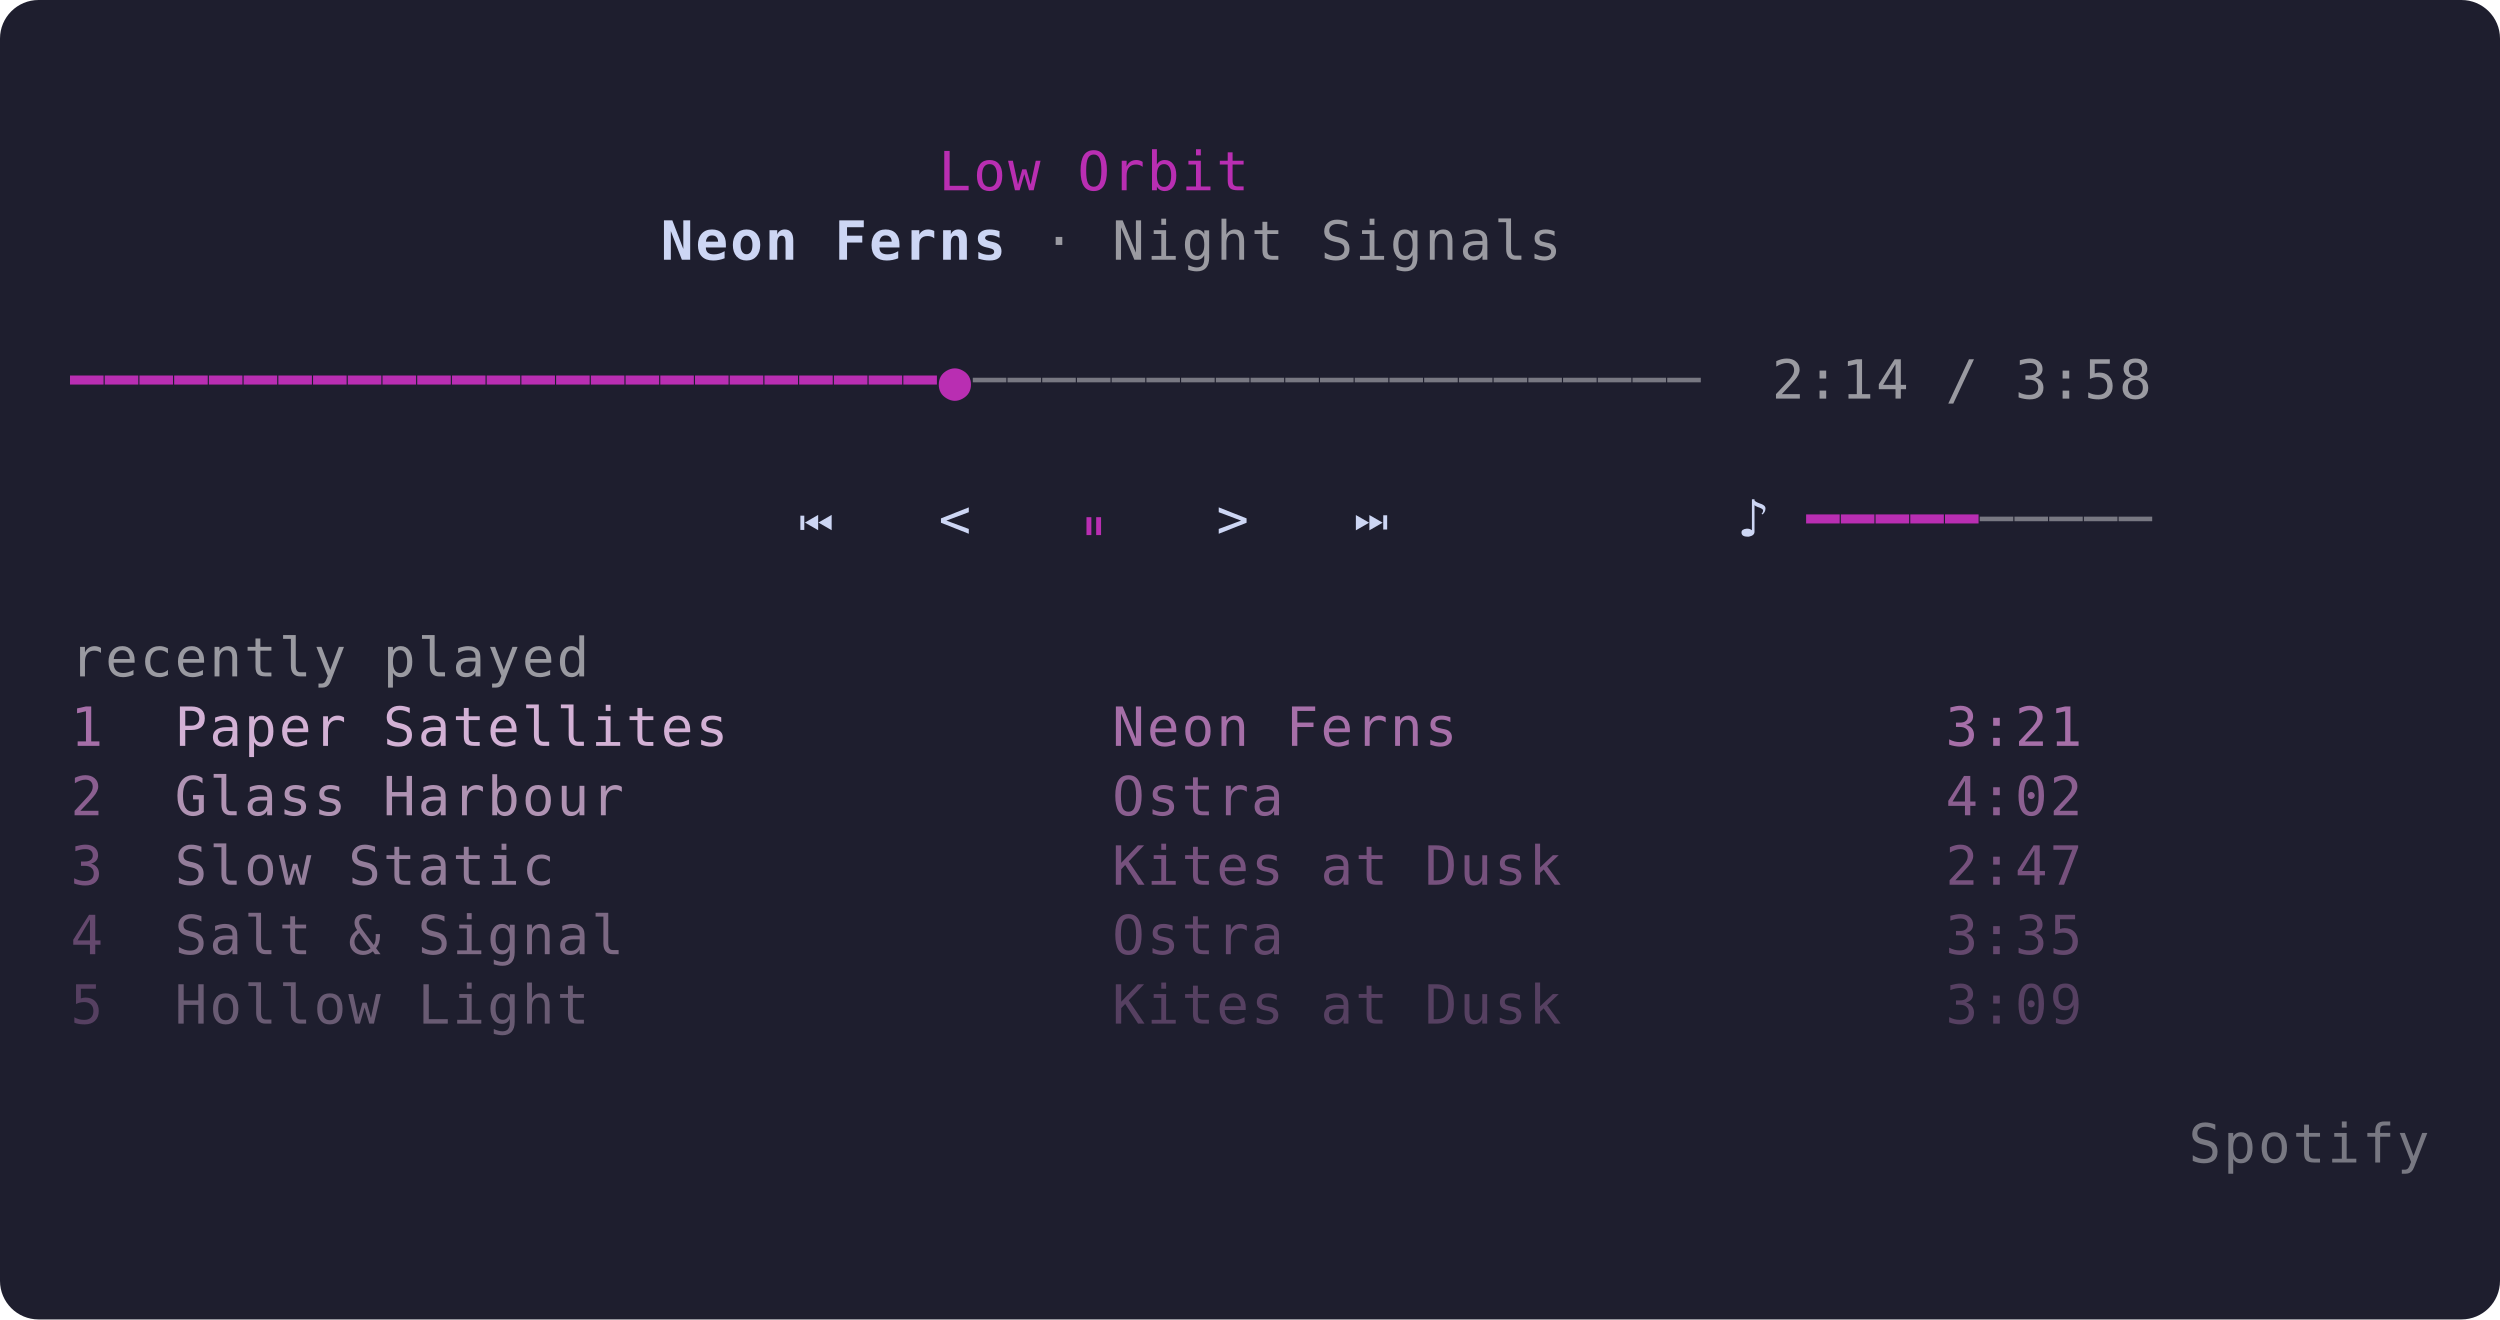
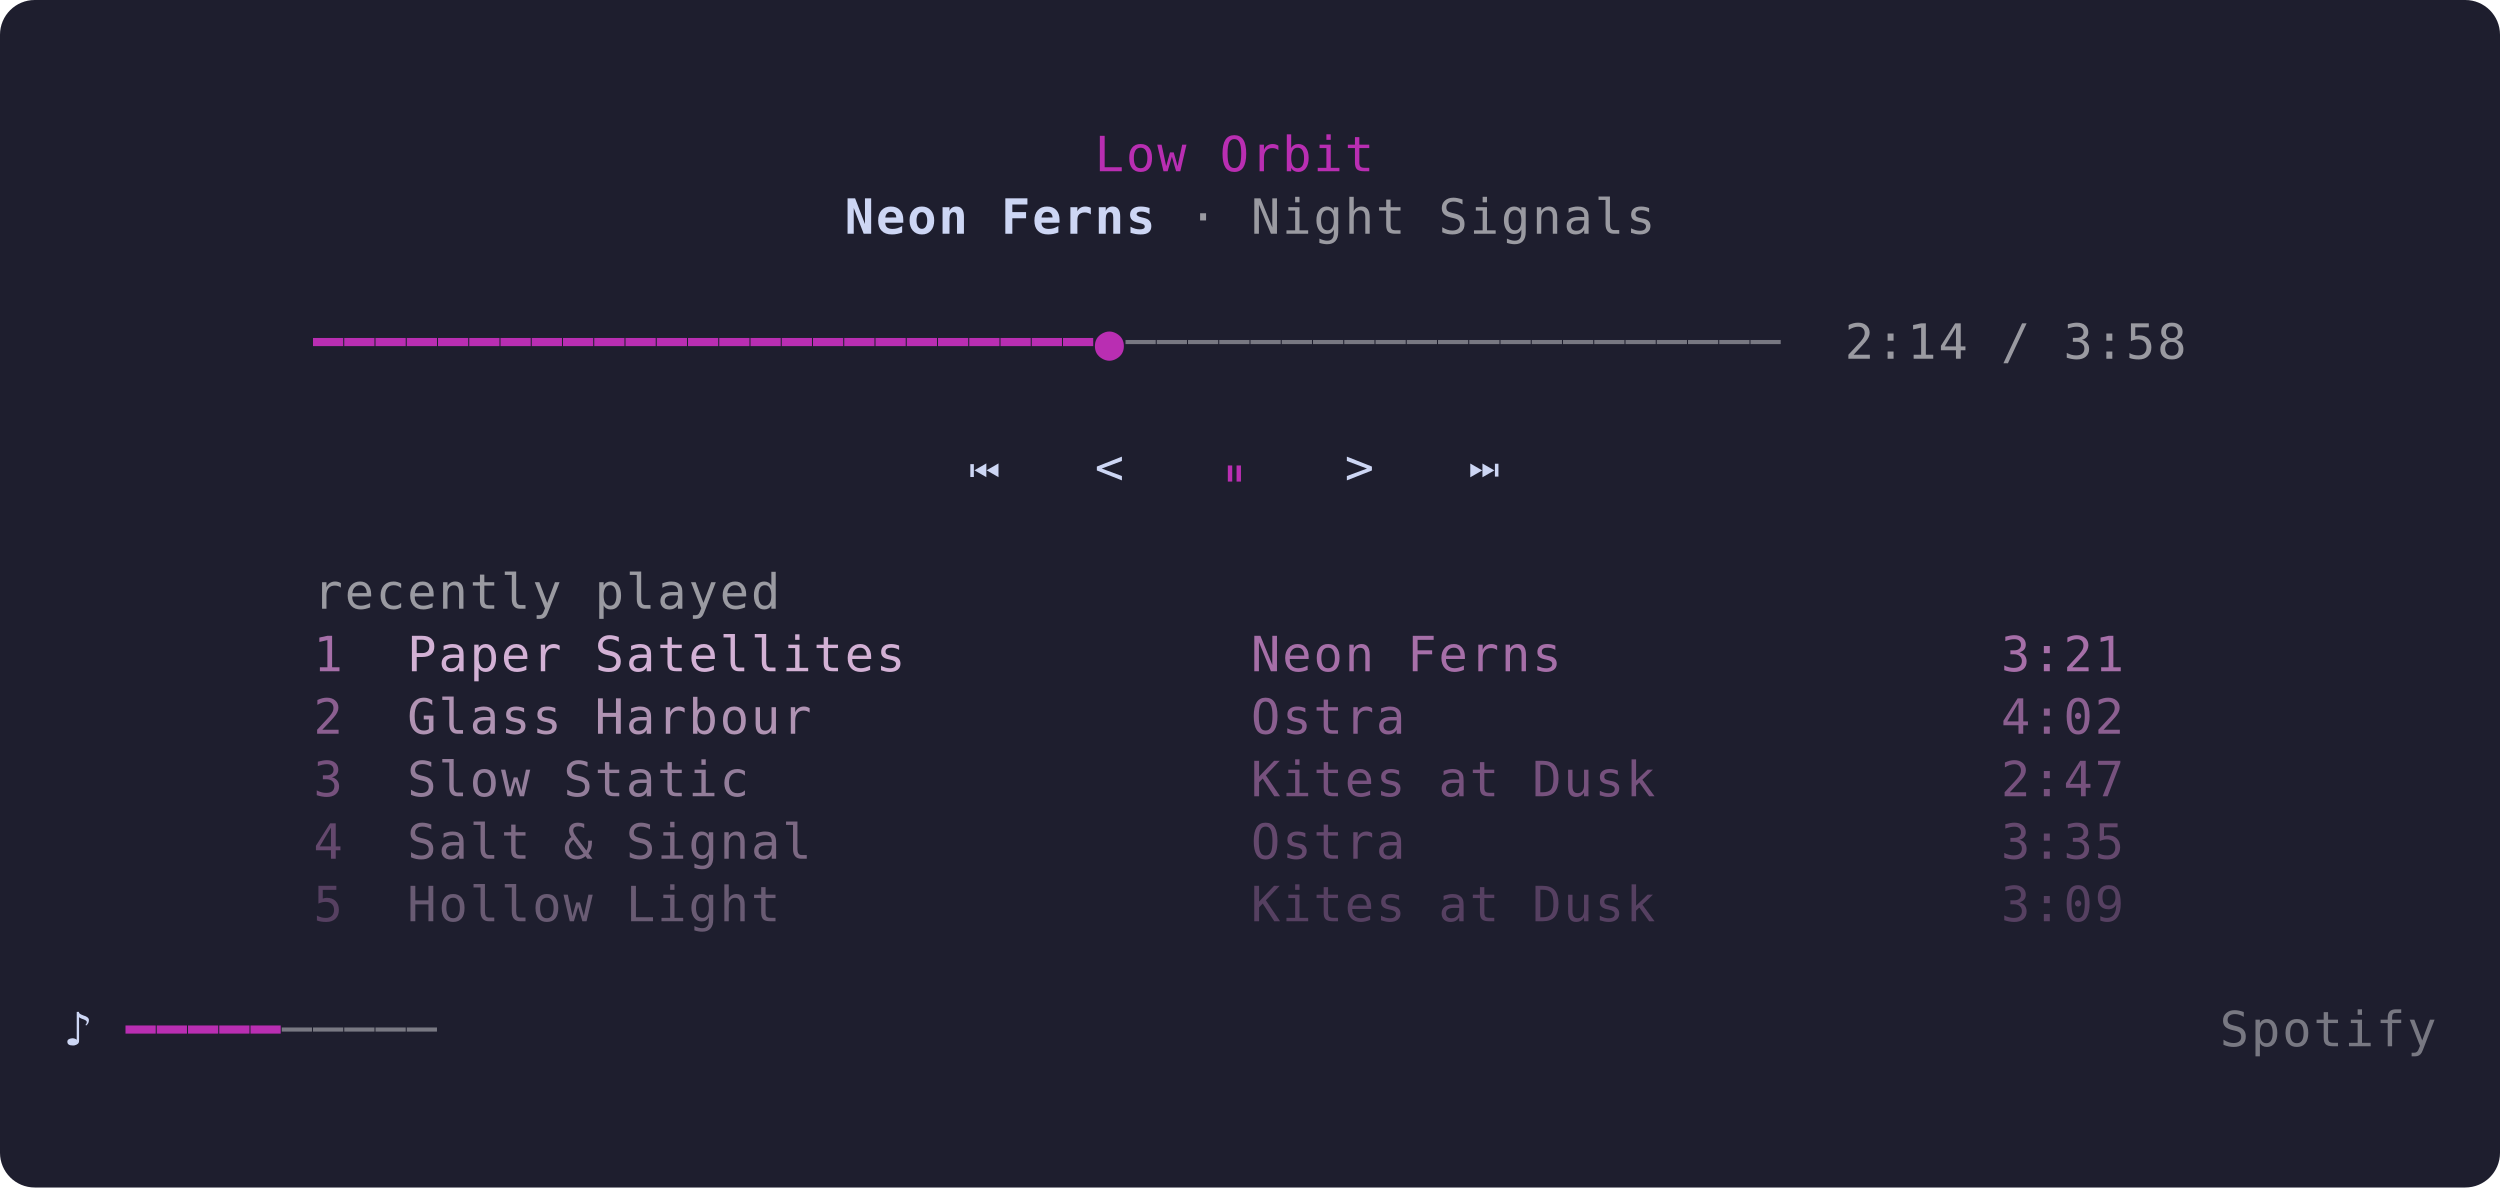
- <svg xmlns="http://www.w3.org/2000/svg" width="648" height="342" viewBox="0 0 648 342" role="img">
+ <svg xmlns="http://www.w3.org/2000/svg" width="720" height="342" viewBox="0 0 720 342" role="img">
  <rect width="100%" height="100%" rx="10" fill="#1e1e2e" />
  <g font-family="SF Mono, Menlo, Consolas, DejaVu Sans Mono, monospace" font-size="14">
-     <text x="247.5" y="49.32" text-anchor="middle" fill="#b92eb2">L</text>
-     <text x="256.5" y="49.32" text-anchor="middle" fill="#b92eb2">o</text>
-     <text x="265.5" y="49.32" text-anchor="middle" fill="#b92eb2">w</text>
-     <text x="283.5" y="49.32" text-anchor="middle" fill="#b92eb2">O</text>
-     <text x="292.5" y="49.32" text-anchor="middle" fill="#b92eb2">r</text>
-     <text x="301.5" y="49.32" text-anchor="middle" fill="#b92eb2">b</text>
-     <text x="310.5" y="49.32" text-anchor="middle" fill="#b92eb2">i</text>
-     <text x="319.5" y="49.32" text-anchor="middle" fill="#b92eb2">t</text>
-     <text x="175.5" y="67.32" text-anchor="middle" fill="#cdd6f4" font-weight="bold">N</text>
-     <text x="184.5" y="67.32" text-anchor="middle" fill="#cdd6f4" font-weight="bold">e</text>
-     <text x="193.5" y="67.32" text-anchor="middle" fill="#cdd6f4" font-weight="bold">o</text>
-     <text x="202.5" y="67.32" text-anchor="middle" fill="#cdd6f4" font-weight="bold">n</text>
-     <text x="220.5" y="67.32" text-anchor="middle" fill="#cdd6f4" font-weight="bold">F</text>
-     <text x="229.5" y="67.32" text-anchor="middle" fill="#cdd6f4" font-weight="bold">e</text>
-     <text x="238.5" y="67.32" text-anchor="middle" fill="#cdd6f4" font-weight="bold">r</text>
-     <text x="247.5" y="67.32" text-anchor="middle" fill="#cdd6f4" font-weight="bold">n</text>
-     <text x="256.5" y="67.32" text-anchor="middle" fill="#cdd6f4" font-weight="bold">s</text>
-     <text x="274.5" y="67.32" text-anchor="middle" fill="#9a9aa1">·</text>
-     <text x="292.5" y="67.32" text-anchor="middle" fill="#9a9aa1">N</text>
-     <text x="301.5" y="67.32" text-anchor="middle" fill="#9a9aa1">i</text>
-     <text x="310.5" y="67.32" text-anchor="middle" fill="#9a9aa1">g</text>
-     <text x="319.5" y="67.32" text-anchor="middle" fill="#9a9aa1">h</text>
-     <text x="328.5" y="67.32" text-anchor="middle" fill="#9a9aa1">t</text>
-     <text x="346.5" y="67.32" text-anchor="middle" fill="#9a9aa1">S</text>
-     <text x="355.5" y="67.32" text-anchor="middle" fill="#9a9aa1">i</text>
-     <text x="364.5" y="67.32" text-anchor="middle" fill="#9a9aa1">g</text>
-     <text x="373.5" y="67.32" text-anchor="middle" fill="#9a9aa1">n</text>
-     <text x="382.5" y="67.32" text-anchor="middle" fill="#9a9aa1">a</text>
-     <text x="391.5" y="67.32" text-anchor="middle" fill="#9a9aa1">l</text>
-     <text x="400.5" y="67.32" text-anchor="middle" fill="#9a9aa1">s</text>
-     <text x="22.5" y="103.32" text-anchor="middle" fill="#b92eb2">━</text>
-     <text x="31.5" y="103.32" text-anchor="middle" fill="#b92eb2">━</text>
-     <text x="40.5" y="103.32" text-anchor="middle" fill="#b92eb2">━</text>
-     <text x="49.5" y="103.32" text-anchor="middle" fill="#b92eb2">━</text>
-     <text x="58.5" y="103.32" text-anchor="middle" fill="#b92eb2">━</text>
-     <text x="67.5" y="103.32" text-anchor="middle" fill="#b92eb2">━</text>
-     <text x="76.5" y="103.32" text-anchor="middle" fill="#b92eb2">━</text>
-     <text x="85.5" y="103.32" text-anchor="middle" fill="#b92eb2">━</text>
+     <text x="319.5" y="49.32" text-anchor="middle" fill="#b92eb2">L</text>
+     <text x="328.5" y="49.32" text-anchor="middle" fill="#b92eb2">o</text>
+     <text x="337.5" y="49.32" text-anchor="middle" fill="#b92eb2">w</text>
+     <text x="355.5" y="49.32" text-anchor="middle" fill="#b92eb2">O</text>
+     <text x="364.5" y="49.32" text-anchor="middle" fill="#b92eb2">r</text>
+     <text x="373.5" y="49.32" text-anchor="middle" fill="#b92eb2">b</text>
+     <text x="382.5" y="49.32" text-anchor="middle" fill="#b92eb2">i</text>
+     <text x="391.5" y="49.32" text-anchor="middle" fill="#b92eb2">t</text>
+     <text x="247.5" y="67.32" text-anchor="middle" fill="#cdd6f4" font-weight="bold">N</text>
+     <text x="256.5" y="67.32" text-anchor="middle" fill="#cdd6f4" font-weight="bold">e</text>
+     <text x="265.5" y="67.32" text-anchor="middle" fill="#cdd6f4" font-weight="bold">o</text>
+     <text x="274.5" y="67.32" text-anchor="middle" fill="#cdd6f4" font-weight="bold">n</text>
+     <text x="292.5" y="67.32" text-anchor="middle" fill="#cdd6f4" font-weight="bold">F</text>
+     <text x="301.5" y="67.32" text-anchor="middle" fill="#cdd6f4" font-weight="bold">e</text>
+     <text x="310.5" y="67.32" text-anchor="middle" fill="#cdd6f4" font-weight="bold">r</text>
+     <text x="319.5" y="67.32" text-anchor="middle" fill="#cdd6f4" font-weight="bold">n</text>
+     <text x="328.5" y="67.32" text-anchor="middle" fill="#cdd6f4" font-weight="bold">s</text>
+     <text x="346.5" y="67.32" text-anchor="middle" fill="#9a9aa1">·</text>
+     <text x="364.5" y="67.32" text-anchor="middle" fill="#9a9aa1">N</text>
+     <text x="373.5" y="67.32" text-anchor="middle" fill="#9a9aa1">i</text>
+     <text x="382.5" y="67.32" text-anchor="middle" fill="#9a9aa1">g</text>
+     <text x="391.5" y="67.32" text-anchor="middle" fill="#9a9aa1">h</text>
+     <text x="400.5" y="67.32" text-anchor="middle" fill="#9a9aa1">t</text>
+     <text x="418.5" y="67.32" text-anchor="middle" fill="#9a9aa1">S</text>
+     <text x="427.5" y="67.32" text-anchor="middle" fill="#9a9aa1">i</text>
+     <text x="436.5" y="67.32" text-anchor="middle" fill="#9a9aa1">g</text>
+     <text x="445.5" y="67.32" text-anchor="middle" fill="#9a9aa1">n</text>
+     <text x="454.5" y="67.32" text-anchor="middle" fill="#9a9aa1">a</text>
+     <text x="463.5" y="67.32" text-anchor="middle" fill="#9a9aa1">l</text>
+     <text x="472.5" y="67.32" text-anchor="middle" fill="#9a9aa1">s</text>
    <text x="94.5" y="103.32" text-anchor="middle" fill="#b92eb2">━</text>
    <text x="103.5" y="103.32" text-anchor="middle" fill="#b92eb2">━</text>
    <text x="112.5" y="103.32" text-anchor="middle" fill="#b92eb2">━</text>
    <text x="121.5" y="103.32" text-anchor="middle" fill="#b92eb2">━</text>
    <text x="130.5" y="103.32" text-anchor="middle" fill="#b92eb2">━</text>
    <text x="139.5" y="103.32" text-anchor="middle" fill="#b92eb2">━</text>
    <text x="148.5" y="103.32" text-anchor="middle" fill="#b92eb2">━</text>
    <text x="157.5" y="103.32" text-anchor="middle" fill="#b92eb2">━</text>
    <text x="166.5" y="103.32" text-anchor="middle" fill="#b92eb2">━</text>
    <text x="175.5" y="103.32" text-anchor="middle" fill="#b92eb2">━</text>
    <text x="184.5" y="103.32" text-anchor="middle" fill="#b92eb2">━</text>
    <text x="193.5" y="103.32" text-anchor="middle" fill="#b92eb2">━</text>
    <text x="202.5" y="103.32" text-anchor="middle" fill="#b92eb2">━</text>
    <text x="211.5" y="103.32" text-anchor="middle" fill="#b92eb2">━</text>
    <text x="220.5" y="103.32" text-anchor="middle" fill="#b92eb2">━</text>
    <text x="229.5" y="103.32" text-anchor="middle" fill="#b92eb2">━</text>
    <text x="238.5" y="103.32" text-anchor="middle" fill="#b92eb2">━</text>
-     <text x="247.5" y="103.32" text-anchor="middle" fill="#b92eb2">●</text>
-     <text x="256.5" y="103.32" text-anchor="middle" fill="#787882">─</text>
-     <text x="265.5" y="103.32" text-anchor="middle" fill="#787882">─</text>
-     <text x="274.5" y="103.32" text-anchor="middle" fill="#787882">─</text>
-     <text x="283.5" y="103.32" text-anchor="middle" fill="#787882">─</text>
-     <text x="292.5" y="103.32" text-anchor="middle" fill="#787882">─</text>
-     <text x="301.5" y="103.32" text-anchor="middle" fill="#787882">─</text>
-     <text x="310.5" y="103.32" text-anchor="middle" fill="#787882">─</text>
-     <text x="319.5" y="103.32" text-anchor="middle" fill="#787882">─</text>
+     <text x="247.5" y="103.32" text-anchor="middle" fill="#b92eb2">━</text>
+     <text x="256.5" y="103.32" text-anchor="middle" fill="#b92eb2">━</text>
+     <text x="265.5" y="103.32" text-anchor="middle" fill="#b92eb2">━</text>
+     <text x="274.5" y="103.32" text-anchor="middle" fill="#b92eb2">━</text>
+     <text x="283.5" y="103.32" text-anchor="middle" fill="#b92eb2">━</text>
+     <text x="292.5" y="103.32" text-anchor="middle" fill="#b92eb2">━</text>
+     <text x="301.5" y="103.32" text-anchor="middle" fill="#b92eb2">━</text>
+     <text x="310.5" y="103.32" text-anchor="middle" fill="#b92eb2">━</text>
+     <text x="319.5" y="103.32" text-anchor="middle" fill="#b92eb2">●</text>
    <text x="328.5" y="103.32" text-anchor="middle" fill="#787882">─</text>
    <text x="337.5" y="103.32" text-anchor="middle" fill="#787882">─</text>
    <text x="346.5" y="103.32" text-anchor="middle" fill="#787882">─</text>
    <text x="355.5" y="103.32" text-anchor="middle" fill="#787882">─</text>
    <text x="364.5" y="103.32" text-anchor="middle" fill="#787882">─</text>
    <text x="373.5" y="103.32" text-anchor="middle" fill="#787882">─</text>
    <text x="382.5" y="103.32" text-anchor="middle" fill="#787882">─</text>
    <text x="391.5" y="103.32" text-anchor="middle" fill="#787882">─</text>
    <text x="400.5" y="103.32" text-anchor="middle" fill="#787882">─</text>
    <text x="409.5" y="103.32" text-anchor="middle" fill="#787882">─</text>
    <text x="418.5" y="103.32" text-anchor="middle" fill="#787882">─</text>
    <text x="427.5" y="103.32" text-anchor="middle" fill="#787882">─</text>
    <text x="436.5" y="103.32" text-anchor="middle" fill="#787882">─</text>
-     <text x="463.5" y="103.32" text-anchor="middle" fill="#9a9aa1">2</text>
-     <text x="472.5" y="103.32" text-anchor="middle" fill="#9a9aa1">:</text>
-     <text x="481.5" y="103.32" text-anchor="middle" fill="#9a9aa1">1</text>
-     <text x="490.5" y="103.32" text-anchor="middle" fill="#9a9aa1">4</text>
-     <text x="508.5" y="103.32" text-anchor="middle" fill="#9a9aa1">/</text>
-     <text x="526.5" y="103.32" text-anchor="middle" fill="#9a9aa1">3</text>
-     <text x="535.5" y="103.32" text-anchor="middle" fill="#9a9aa1">:</text>
-     <text x="544.5" y="103.32" text-anchor="middle" fill="#9a9aa1">5</text>
-     <text x="553.5" y="103.32" text-anchor="middle" fill="#9a9aa1">8</text>
-     <text x="211.5" y="139.32" text-anchor="middle" fill="#cdd6f4">⏮</text>
-     <text x="247.5" y="139.32" text-anchor="middle" fill="#cdd6f4">&lt;</text>
-     <text x="283.5" y="139.32" text-anchor="middle" fill="#b92eb2">⏸</text>
-     <text x="319.5" y="139.32" text-anchor="middle" fill="#cdd6f4">&gt;</text>
-     <text x="355.5" y="139.32" text-anchor="middle" fill="#cdd6f4">⏭</text>
-     <text x="454.5" y="139.32" text-anchor="middle" fill="#cdd6f4">♪</text>
-     <text x="472.5" y="139.32" text-anchor="middle" fill="#b92eb2">━</text>
-     <text x="481.5" y="139.32" text-anchor="middle" fill="#b92eb2">━</text>
-     <text x="490.5" y="139.32" text-anchor="middle" fill="#b92eb2">━</text>
-     <text x="499.5" y="139.32" text-anchor="middle" fill="#b92eb2">━</text>
-     <text x="508.5" y="139.32" text-anchor="middle" fill="#b92eb2">━</text>
-     <text x="517.5" y="139.32" text-anchor="middle" fill="#787882">─</text>
-     <text x="526.5" y="139.32" text-anchor="middle" fill="#787882">─</text>
-     <text x="535.5" y="139.32" text-anchor="middle" fill="#787882">─</text>
-     <text x="544.5" y="139.32" text-anchor="middle" fill="#787882">─</text>
-     <text x="553.5" y="139.32" text-anchor="middle" fill="#787882">─</text>
-     <text x="22.5" y="175.32" text-anchor="middle" fill="#9a9aa1">r</text>
-     <text x="31.5" y="175.32" text-anchor="middle" fill="#9a9aa1">e</text>
-     <text x="40.5" y="175.32" text-anchor="middle" fill="#9a9aa1">c</text>
-     <text x="49.5" y="175.32" text-anchor="middle" fill="#9a9aa1">e</text>
-     <text x="58.5" y="175.32" text-anchor="middle" fill="#9a9aa1">n</text>
-     <text x="67.5" y="175.32" text-anchor="middle" fill="#9a9aa1">t</text>
-     <text x="76.5" y="175.32" text-anchor="middle" fill="#9a9aa1">l</text>
-     <text x="85.5" y="175.32" text-anchor="middle" fill="#9a9aa1">y</text>
-     <text x="103.5" y="175.32" text-anchor="middle" fill="#9a9aa1">p</text>
-     <text x="112.5" y="175.32" text-anchor="middle" fill="#9a9aa1">l</text>
-     <text x="121.5" y="175.32" text-anchor="middle" fill="#9a9aa1">a</text>
-     <text x="130.5" y="175.32" text-anchor="middle" fill="#9a9aa1">y</text>
-     <text x="139.5" y="175.32" text-anchor="middle" fill="#9a9aa1">e</text>
-     <text x="148.5" y="175.32" text-anchor="middle" fill="#9a9aa1">d</text>
-     <text x="22.5" y="193.32" text-anchor="middle" fill="#a66fa8">1</text>
-     <text x="49.5" y="193.32" text-anchor="middle" fill="#d3b1d5">P</text>
-     <text x="58.5" y="193.32" text-anchor="middle" fill="#d3b1d5">a</text>
-     <text x="67.5" y="193.32" text-anchor="middle" fill="#d3b1d5">p</text>
-     <text x="76.5" y="193.32" text-anchor="middle" fill="#d3b1d5">e</text>
-     <text x="85.5" y="193.32" text-anchor="middle" fill="#d3b1d5">r</text>
-     <text x="103.5" y="193.32" text-anchor="middle" fill="#d3b1d5">S</text>
-     <text x="112.5" y="193.32" text-anchor="middle" fill="#d3b1d5">a</text>
-     <text x="121.5" y="193.32" text-anchor="middle" fill="#d3b1d5">t</text>
-     <text x="130.5" y="193.32" text-anchor="middle" fill="#d3b1d5">e</text>
-     <text x="139.5" y="193.32" text-anchor="middle" fill="#d3b1d5">l</text>
-     <text x="148.5" y="193.32" text-anchor="middle" fill="#d3b1d5">l</text>
-     <text x="157.5" y="193.32" text-anchor="middle" fill="#d3b1d5">i</text>
-     <text x="166.5" y="193.32" text-anchor="middle" fill="#d3b1d5">t</text>
-     <text x="175.5" y="193.32" text-anchor="middle" fill="#d3b1d5">e</text>
-     <text x="184.5" y="193.32" text-anchor="middle" fill="#d3b1d5">s</text>
-     <text x="292.5" y="193.32" text-anchor="middle" fill="#a66fa8">N</text>
-     <text x="301.5" y="193.32" text-anchor="middle" fill="#a66fa8">e</text>
-     <text x="310.5" y="193.32" text-anchor="middle" fill="#a66fa8">o</text>
-     <text x="319.5" y="193.32" text-anchor="middle" fill="#a66fa8">n</text>
-     <text x="337.5" y="193.32" text-anchor="middle" fill="#a66fa8">F</text>
-     <text x="346.5" y="193.32" text-anchor="middle" fill="#a66fa8">e</text>
-     <text x="355.5" y="193.32" text-anchor="middle" fill="#a66fa8">r</text>
-     <text x="364.5" y="193.32" text-anchor="middle" fill="#a66fa8">n</text>
-     <text x="373.5" y="193.32" text-anchor="middle" fill="#a66fa8">s</text>
-     <text x="508.5" y="193.32" text-anchor="middle" fill="#a66fa8">3</text>
-     <text x="517.5" y="193.32" text-anchor="middle" fill="#a66fa8">:</text>
-     <text x="526.5" y="193.32" text-anchor="middle" fill="#a66fa8">2</text>
-     <text x="535.5" y="193.32" text-anchor="middle" fill="#a66fa8">1</text>
-     <text x="22.5" y="211.32" text-anchor="middle" fill="#8b5f90">2</text>
-     <text x="49.5" y="211.32" text-anchor="middle" fill="#b093b3">G</text>
-     <text x="58.5" y="211.32" text-anchor="middle" fill="#b093b3">l</text>
-     <text x="67.5" y="211.32" text-anchor="middle" fill="#b093b3">a</text>
-     <text x="76.5" y="211.32" text-anchor="middle" fill="#b093b3">s</text>
-     <text x="85.5" y="211.32" text-anchor="middle" fill="#b093b3">s</text>
-     <text x="103.5" y="211.32" text-anchor="middle" fill="#b093b3">H</text>
-     <text x="112.5" y="211.32" text-anchor="middle" fill="#b093b3">a</text>
-     <text x="121.5" y="211.32" text-anchor="middle" fill="#b093b3">r</text>
-     <text x="130.5" y="211.32" text-anchor="middle" fill="#b093b3">b</text>
-     <text x="139.5" y="211.32" text-anchor="middle" fill="#b093b3">o</text>
-     <text x="148.5" y="211.32" text-anchor="middle" fill="#b093b3">u</text>
-     <text x="157.5" y="211.32" text-anchor="middle" fill="#b093b3">r</text>
-     <text x="292.5" y="211.32" text-anchor="middle" fill="#8b5f90">O</text>
-     <text x="301.5" y="211.32" text-anchor="middle" fill="#8b5f90">s</text>
-     <text x="310.5" y="211.32" text-anchor="middle" fill="#8b5f90">t</text>
-     <text x="319.5" y="211.32" text-anchor="middle" fill="#8b5f90">r</text>
-     <text x="328.5" y="211.32" text-anchor="middle" fill="#8b5f90">a</text>
-     <text x="508.5" y="211.32" text-anchor="middle" fill="#8b5f90">4</text>
-     <text x="517.5" y="211.32" text-anchor="middle" fill="#8b5f90">:</text>
-     <text x="526.5" y="211.32" text-anchor="middle" fill="#8b5f90">0</text>
-     <text x="535.5" y="211.32" text-anchor="middle" fill="#8b5f90">2</text>
-     <text x="22.5" y="229.32" text-anchor="middle" fill="#76517d">3</text>
-     <text x="49.5" y="229.32" text-anchor="middle" fill="#937d9a">S</text>
-     <text x="58.5" y="229.32" text-anchor="middle" fill="#937d9a">l</text>
-     <text x="67.5" y="229.32" text-anchor="middle" fill="#937d9a">o</text>
-     <text x="76.5" y="229.32" text-anchor="middle" fill="#937d9a">w</text>
-     <text x="94.5" y="229.32" text-anchor="middle" fill="#937d9a">S</text>
-     <text x="103.5" y="229.32" text-anchor="middle" fill="#937d9a">t</text>
-     <text x="112.5" y="229.32" text-anchor="middle" fill="#937d9a">a</text>
-     <text x="121.5" y="229.32" text-anchor="middle" fill="#937d9a">t</text>
-     <text x="130.5" y="229.32" text-anchor="middle" fill="#937d9a">i</text>
-     <text x="139.5" y="229.32" text-anchor="middle" fill="#937d9a">c</text>
-     <text x="292.5" y="229.32" text-anchor="middle" fill="#76517d">K</text>
-     <text x="301.5" y="229.32" text-anchor="middle" fill="#76517d">i</text>
-     <text x="310.5" y="229.32" text-anchor="middle" fill="#76517d">t</text>
-     <text x="319.5" y="229.32" text-anchor="middle" fill="#76517d">e</text>
-     <text x="328.5" y="229.32" text-anchor="middle" fill="#76517d">s</text>
-     <text x="346.5" y="229.32" text-anchor="middle" fill="#76517d">a</text>
-     <text x="355.5" y="229.32" text-anchor="middle" fill="#76517d">t</text>
-     <text x="373.5" y="229.32" text-anchor="middle" fill="#76517d">D</text>
-     <text x="382.5" y="229.32" text-anchor="middle" fill="#76517d">u</text>
-     <text x="391.5" y="229.32" text-anchor="middle" fill="#76517d">s</text>
-     <text x="400.5" y="229.32" text-anchor="middle" fill="#76517d">k</text>
-     <text x="508.5" y="229.32" text-anchor="middle" fill="#76517d">2</text>
-     <text x="517.5" y="229.32" text-anchor="middle" fill="#76517d">:</text>
-     <text x="526.5" y="229.32" text-anchor="middle" fill="#76517d">4</text>
-     <text x="535.5" y="229.32" text-anchor="middle" fill="#76517d">7</text>
-     <text x="22.5" y="247.32" text-anchor="middle" fill="#64486d">4</text>
-     <text x="49.5" y="247.32" text-anchor="middle" fill="#7c6983">S</text>
-     <text x="58.5" y="247.32" text-anchor="middle" fill="#7c6983">a</text>
-     <text x="67.5" y="247.32" text-anchor="middle" fill="#7c6983">l</text>
-     <text x="76.5" y="247.32" text-anchor="middle" fill="#7c6983">t</text>
-     <text x="94.5" y="247.32" text-anchor="middle" fill="#7c6983">&amp;</text>
-     <text x="112.5" y="247.32" text-anchor="middle" fill="#7c6983">S</text>
-     <text x="121.5" y="247.32" text-anchor="middle" fill="#7c6983">i</text>
-     <text x="130.5" y="247.32" text-anchor="middle" fill="#7c6983">g</text>
-     <text x="139.5" y="247.32" text-anchor="middle" fill="#7c6983">n</text>
-     <text x="148.5" y="247.32" text-anchor="middle" fill="#7c6983">a</text>
-     <text x="157.5" y="247.32" text-anchor="middle" fill="#7c6983">l</text>
-     <text x="292.5" y="247.32" text-anchor="middle" fill="#64486d">O</text>
-     <text x="301.5" y="247.32" text-anchor="middle" fill="#64486d">s</text>
-     <text x="310.5" y="247.32" text-anchor="middle" fill="#64486d">t</text>
-     <text x="319.5" y="247.32" text-anchor="middle" fill="#64486d">r</text>
-     <text x="328.5" y="247.32" text-anchor="middle" fill="#64486d">a</text>
-     <text x="508.5" y="247.32" text-anchor="middle" fill="#64486d">3</text>
-     <text x="517.5" y="247.32" text-anchor="middle" fill="#64486d">:</text>
-     <text x="526.5" y="247.32" text-anchor="middle" fill="#64486d">3</text>
-     <text x="535.5" y="247.32" text-anchor="middle" fill="#64486d">5</text>
-     <text x="22.5" y="265.32" text-anchor="middle" fill="#564061">5</text>
-     <text x="49.5" y="265.32" text-anchor="middle" fill="#695b73">H</text>
-     <text x="58.5" y="265.32" text-anchor="middle" fill="#695b73">o</text>
-     <text x="67.5" y="265.32" text-anchor="middle" fill="#695b73">l</text>
-     <text x="76.5" y="265.32" text-anchor="middle" fill="#695b73">l</text>
-     <text x="85.5" y="265.32" text-anchor="middle" fill="#695b73">o</text>
-     <text x="94.5" y="265.32" text-anchor="middle" fill="#695b73">w</text>
-     <text x="112.5" y="265.32" text-anchor="middle" fill="#695b73">L</text>
-     <text x="121.5" y="265.32" text-anchor="middle" fill="#695b73">i</text>
-     <text x="130.5" y="265.32" text-anchor="middle" fill="#695b73">g</text>
-     <text x="139.5" y="265.32" text-anchor="middle" fill="#695b73">h</text>
-     <text x="148.5" y="265.32" text-anchor="middle" fill="#695b73">t</text>
-     <text x="292.5" y="265.32" text-anchor="middle" fill="#564061">K</text>
-     <text x="301.5" y="265.32" text-anchor="middle" fill="#564061">i</text>
-     <text x="310.5" y="265.32" text-anchor="middle" fill="#564061">t</text>
-     <text x="319.5" y="265.32" text-anchor="middle" fill="#564061">e</text>
-     <text x="328.5" y="265.32" text-anchor="middle" fill="#564061">s</text>
-     <text x="346.5" y="265.32" text-anchor="middle" fill="#564061">a</text>
-     <text x="355.5" y="265.32" text-anchor="middle" fill="#564061">t</text>
-     <text x="373.5" y="265.32" text-anchor="middle" fill="#564061">D</text>
-     <text x="382.5" y="265.32" text-anchor="middle" fill="#564061">u</text>
-     <text x="391.5" y="265.32" text-anchor="middle" fill="#564061">s</text>
-     <text x="400.5" y="265.32" text-anchor="middle" fill="#564061">k</text>
-     <text x="508.5" y="265.32" text-anchor="middle" fill="#564061">3</text>
-     <text x="517.5" y="265.32" text-anchor="middle" fill="#564061">:</text>
-     <text x="526.5" y="265.32" text-anchor="middle" fill="#564061">0</text>
-     <text x="535.5" y="265.32" text-anchor="middle" fill="#564061">9</text>
-     <text x="571.5" y="301.32" text-anchor="middle" fill="#787882">S</text>
-     <text x="580.5" y="301.32" text-anchor="middle" fill="#787882">p</text>
-     <text x="589.5" y="301.32" text-anchor="middle" fill="#787882">o</text>
-     <text x="598.5" y="301.32" text-anchor="middle" fill="#787882">t</text>
-     <text x="607.5" y="301.32" text-anchor="middle" fill="#787882">i</text>
-     <text x="616.5" y="301.32" text-anchor="middle" fill="#787882">f</text>
-     <text x="625.5" y="301.32" text-anchor="middle" fill="#787882">y</text>
+     <text x="445.5" y="103.32" text-anchor="middle" fill="#787882">─</text>
+     <text x="454.5" y="103.32" text-anchor="middle" fill="#787882">─</text>
+     <text x="463.5" y="103.32" text-anchor="middle" fill="#787882">─</text>
+     <text x="472.5" y="103.32" text-anchor="middle" fill="#787882">─</text>
+     <text x="481.5" y="103.32" text-anchor="middle" fill="#787882">─</text>
+     <text x="490.5" y="103.32" text-anchor="middle" fill="#787882">─</text>
+     <text x="499.5" y="103.32" text-anchor="middle" fill="#787882">─</text>
+     <text x="508.5" y="103.32" text-anchor="middle" fill="#787882">─</text>
+     <text x="535.5" y="103.32" text-anchor="middle" fill="#9a9aa1">2</text>
+     <text x="544.5" y="103.32" text-anchor="middle" fill="#9a9aa1">:</text>
+     <text x="553.5" y="103.32" text-anchor="middle" fill="#9a9aa1">1</text>
+     <text x="562.5" y="103.32" text-anchor="middle" fill="#9a9aa1">4</text>
+     <text x="580.5" y="103.32" text-anchor="middle" fill="#9a9aa1">/</text>
+     <text x="598.5" y="103.32" text-anchor="middle" fill="#9a9aa1">3</text>
+     <text x="607.5" y="103.32" text-anchor="middle" fill="#9a9aa1">:</text>
+     <text x="616.5" y="103.32" text-anchor="middle" fill="#9a9aa1">5</text>
+     <text x="625.5" y="103.32" text-anchor="middle" fill="#9a9aa1">8</text>
+     <text x="283.5" y="139.32" text-anchor="middle" fill="#cdd6f4">⏮</text>
+     <text x="319.5" y="139.32" text-anchor="middle" fill="#cdd6f4">&lt;</text>
+     <text x="355.5" y="139.32" text-anchor="middle" fill="#b92eb2">⏸</text>
+     <text x="391.5" y="139.32" text-anchor="middle" fill="#cdd6f4">&gt;</text>
+     <text x="427.5" y="139.32" text-anchor="middle" fill="#cdd6f4">⏭</text>
+     <text x="94.5" y="175.32" text-anchor="middle" fill="#9a9aa1">r</text>
+     <text x="103.5" y="175.32" text-anchor="middle" fill="#9a9aa1">e</text>
+     <text x="112.5" y="175.32" text-anchor="middle" fill="#9a9aa1">c</text>
+     <text x="121.5" y="175.32" text-anchor="middle" fill="#9a9aa1">e</text>
+     <text x="130.5" y="175.32" text-anchor="middle" fill="#9a9aa1">n</text>
+     <text x="139.5" y="175.32" text-anchor="middle" fill="#9a9aa1">t</text>
+     <text x="148.5" y="175.32" text-anchor="middle" fill="#9a9aa1">l</text>
+     <text x="157.5" y="175.32" text-anchor="middle" fill="#9a9aa1">y</text>
+     <text x="175.5" y="175.32" text-anchor="middle" fill="#9a9aa1">p</text>
+     <text x="184.5" y="175.32" text-anchor="middle" fill="#9a9aa1">l</text>
+     <text x="193.5" y="175.32" text-anchor="middle" fill="#9a9aa1">a</text>
+     <text x="202.5" y="175.32" text-anchor="middle" fill="#9a9aa1">y</text>
+     <text x="211.5" y="175.32" text-anchor="middle" fill="#9a9aa1">e</text>
+     <text x="220.5" y="175.32" text-anchor="middle" fill="#9a9aa1">d</text>
+     <text x="94.5" y="193.32" text-anchor="middle" fill="#a66fa8">1</text>
+     <text x="121.5" y="193.32" text-anchor="middle" fill="#d3b1d5">P</text>
+     <text x="130.5" y="193.32" text-anchor="middle" fill="#d3b1d5">a</text>
+     <text x="139.5" y="193.32" text-anchor="middle" fill="#d3b1d5">p</text>
+     <text x="148.5" y="193.32" text-anchor="middle" fill="#d3b1d5">e</text>
+     <text x="157.5" y="193.32" text-anchor="middle" fill="#d3b1d5">r</text>
+     <text x="175.5" y="193.32" text-anchor="middle" fill="#d3b1d5">S</text>
+     <text x="184.5" y="193.32" text-anchor="middle" fill="#d3b1d5">a</text>
+     <text x="193.5" y="193.32" text-anchor="middle" fill="#d3b1d5">t</text>
+     <text x="202.5" y="193.32" text-anchor="middle" fill="#d3b1d5">e</text>
+     <text x="211.5" y="193.32" text-anchor="middle" fill="#d3b1d5">l</text>
+     <text x="220.5" y="193.32" text-anchor="middle" fill="#d3b1d5">l</text>
+     <text x="229.5" y="193.32" text-anchor="middle" fill="#d3b1d5">i</text>
+     <text x="238.5" y="193.32" text-anchor="middle" fill="#d3b1d5">t</text>
+     <text x="247.5" y="193.32" text-anchor="middle" fill="#d3b1d5">e</text>
+     <text x="256.5" y="193.32" text-anchor="middle" fill="#d3b1d5">s</text>
+     <text x="364.5" y="193.32" text-anchor="middle" fill="#a66fa8">N</text>
+     <text x="373.5" y="193.32" text-anchor="middle" fill="#a66fa8">e</text>
+     <text x="382.5" y="193.32" text-anchor="middle" fill="#a66fa8">o</text>
+     <text x="391.5" y="193.32" text-anchor="middle" fill="#a66fa8">n</text>
+     <text x="409.5" y="193.32" text-anchor="middle" fill="#a66fa8">F</text>
+     <text x="418.5" y="193.32" text-anchor="middle" fill="#a66fa8">e</text>
+     <text x="427.5" y="193.32" text-anchor="middle" fill="#a66fa8">r</text>
+     <text x="436.5" y="193.32" text-anchor="middle" fill="#a66fa8">n</text>
+     <text x="445.5" y="193.32" text-anchor="middle" fill="#a66fa8">s</text>
+     <text x="580.5" y="193.32" text-anchor="middle" fill="#a66fa8">3</text>
+     <text x="589.5" y="193.32" text-anchor="middle" fill="#a66fa8">:</text>
+     <text x="598.5" y="193.32" text-anchor="middle" fill="#a66fa8">2</text>
+     <text x="607.5" y="193.32" text-anchor="middle" fill="#a66fa8">1</text>
+     <text x="94.5" y="211.32" text-anchor="middle" fill="#8b5f90">2</text>
+     <text x="121.5" y="211.32" text-anchor="middle" fill="#b093b3">G</text>
+     <text x="130.5" y="211.32" text-anchor="middle" fill="#b093b3">l</text>
+     <text x="139.5" y="211.32" text-anchor="middle" fill="#b093b3">a</text>
+     <text x="148.5" y="211.32" text-anchor="middle" fill="#b093b3">s</text>
+     <text x="157.5" y="211.32" text-anchor="middle" fill="#b093b3">s</text>
+     <text x="175.5" y="211.32" text-anchor="middle" fill="#b093b3">H</text>
+     <text x="184.5" y="211.32" text-anchor="middle" fill="#b093b3">a</text>
+     <text x="193.5" y="211.32" text-anchor="middle" fill="#b093b3">r</text>
+     <text x="202.5" y="211.32" text-anchor="middle" fill="#b093b3">b</text>
+     <text x="211.5" y="211.32" text-anchor="middle" fill="#b093b3">o</text>
+     <text x="220.5" y="211.32" text-anchor="middle" fill="#b093b3">u</text>
+     <text x="229.5" y="211.32" text-anchor="middle" fill="#b093b3">r</text>
+     <text x="364.5" y="211.32" text-anchor="middle" fill="#8b5f90">O</text>
+     <text x="373.5" y="211.32" text-anchor="middle" fill="#8b5f90">s</text>
+     <text x="382.5" y="211.32" text-anchor="middle" fill="#8b5f90">t</text>
+     <text x="391.5" y="211.32" text-anchor="middle" fill="#8b5f90">r</text>
+     <text x="400.5" y="211.32" text-anchor="middle" fill="#8b5f90">a</text>
+     <text x="580.5" y="211.32" text-anchor="middle" fill="#8b5f90">4</text>
+     <text x="589.5" y="211.32" text-anchor="middle" fill="#8b5f90">:</text>
+     <text x="598.5" y="211.32" text-anchor="middle" fill="#8b5f90">0</text>
+     <text x="607.5" y="211.32" text-anchor="middle" fill="#8b5f90">2</text>
+     <text x="94.5" y="229.32" text-anchor="middle" fill="#76517d">3</text>
+     <text x="121.5" y="229.32" text-anchor="middle" fill="#937d9a">S</text>
+     <text x="130.5" y="229.32" text-anchor="middle" fill="#937d9a">l</text>
+     <text x="139.5" y="229.32" text-anchor="middle" fill="#937d9a">o</text>
+     <text x="148.5" y="229.32" text-anchor="middle" fill="#937d9a">w</text>
+     <text x="166.5" y="229.32" text-anchor="middle" fill="#937d9a">S</text>
+     <text x="175.5" y="229.32" text-anchor="middle" fill="#937d9a">t</text>
+     <text x="184.5" y="229.32" text-anchor="middle" fill="#937d9a">a</text>
+     <text x="193.5" y="229.32" text-anchor="middle" fill="#937d9a">t</text>
+     <text x="202.5" y="229.32" text-anchor="middle" fill="#937d9a">i</text>
+     <text x="211.5" y="229.32" text-anchor="middle" fill="#937d9a">c</text>
+     <text x="364.5" y="229.32" text-anchor="middle" fill="#76517d">K</text>
+     <text x="373.5" y="229.32" text-anchor="middle" fill="#76517d">i</text>
+     <text x="382.5" y="229.32" text-anchor="middle" fill="#76517d">t</text>
+     <text x="391.5" y="229.32" text-anchor="middle" fill="#76517d">e</text>
+     <text x="400.5" y="229.32" text-anchor="middle" fill="#76517d">s</text>
+     <text x="418.5" y="229.32" text-anchor="middle" fill="#76517d">a</text>
+     <text x="427.5" y="229.32" text-anchor="middle" fill="#76517d">t</text>
+     <text x="445.5" y="229.32" text-anchor="middle" fill="#76517d">D</text>
+     <text x="454.5" y="229.32" text-anchor="middle" fill="#76517d">u</text>
+     <text x="463.5" y="229.32" text-anchor="middle" fill="#76517d">s</text>
+     <text x="472.5" y="229.32" text-anchor="middle" fill="#76517d">k</text>
+     <text x="580.5" y="229.32" text-anchor="middle" fill="#76517d">2</text>
+     <text x="589.5" y="229.32" text-anchor="middle" fill="#76517d">:</text>
+     <text x="598.5" y="229.32" text-anchor="middle" fill="#76517d">4</text>
+     <text x="607.5" y="229.32" text-anchor="middle" fill="#76517d">7</text>
+     <text x="94.5" y="247.32" text-anchor="middle" fill="#64486d">4</text>
+     <text x="121.5" y="247.32" text-anchor="middle" fill="#7c6983">S</text>
+     <text x="130.5" y="247.32" text-anchor="middle" fill="#7c6983">a</text>
+     <text x="139.5" y="247.32" text-anchor="middle" fill="#7c6983">l</text>
+     <text x="148.5" y="247.32" text-anchor="middle" fill="#7c6983">t</text>
+     <text x="166.5" y="247.32" text-anchor="middle" fill="#7c6983">&amp;</text>
+     <text x="184.5" y="247.32" text-anchor="middle" fill="#7c6983">S</text>
+     <text x="193.5" y="247.32" text-anchor="middle" fill="#7c6983">i</text>
+     <text x="202.5" y="247.32" text-anchor="middle" fill="#7c6983">g</text>
+     <text x="211.5" y="247.32" text-anchor="middle" fill="#7c6983">n</text>
+     <text x="220.5" y="247.32" text-anchor="middle" fill="#7c6983">a</text>
+     <text x="229.5" y="247.32" text-anchor="middle" fill="#7c6983">l</text>
+     <text x="364.5" y="247.32" text-anchor="middle" fill="#64486d">O</text>
+     <text x="373.5" y="247.32" text-anchor="middle" fill="#64486d">s</text>
+     <text x="382.5" y="247.32" text-anchor="middle" fill="#64486d">t</text>
+     <text x="391.5" y="247.32" text-anchor="middle" fill="#64486d">r</text>
+     <text x="400.5" y="247.32" text-anchor="middle" fill="#64486d">a</text>
+     <text x="580.5" y="247.32" text-anchor="middle" fill="#64486d">3</text>
+     <text x="589.5" y="247.32" text-anchor="middle" fill="#64486d">:</text>
+     <text x="598.5" y="247.32" text-anchor="middle" fill="#64486d">3</text>
+     <text x="607.5" y="247.32" text-anchor="middle" fill="#64486d">5</text>
+     <text x="94.5" y="265.32" text-anchor="middle" fill="#564061">5</text>
+     <text x="121.5" y="265.32" text-anchor="middle" fill="#695b73">H</text>
+     <text x="130.5" y="265.32" text-anchor="middle" fill="#695b73">o</text>
+     <text x="139.5" y="265.32" text-anchor="middle" fill="#695b73">l</text>
+     <text x="148.5" y="265.32" text-anchor="middle" fill="#695b73">l</text>
+     <text x="157.5" y="265.32" text-anchor="middle" fill="#695b73">o</text>
+     <text x="166.5" y="265.32" text-anchor="middle" fill="#695b73">w</text>
+     <text x="184.5" y="265.32" text-anchor="middle" fill="#695b73">L</text>
+     <text x="193.5" y="265.32" text-anchor="middle" fill="#695b73">i</text>
+     <text x="202.5" y="265.32" text-anchor="middle" fill="#695b73">g</text>
+     <text x="211.5" y="265.32" text-anchor="middle" fill="#695b73">h</text>
+     <text x="220.5" y="265.32" text-anchor="middle" fill="#695b73">t</text>
+     <text x="364.5" y="265.32" text-anchor="middle" fill="#564061">K</text>
+     <text x="373.5" y="265.32" text-anchor="middle" fill="#564061">i</text>
+     <text x="382.5" y="265.32" text-anchor="middle" fill="#564061">t</text>
+     <text x="391.5" y="265.32" text-anchor="middle" fill="#564061">e</text>
+     <text x="400.5" y="265.32" text-anchor="middle" fill="#564061">s</text>
+     <text x="418.5" y="265.32" text-anchor="middle" fill="#564061">a</text>
+     <text x="427.5" y="265.32" text-anchor="middle" fill="#564061">t</text>
+     <text x="445.5" y="265.32" text-anchor="middle" fill="#564061">D</text>
+     <text x="454.5" y="265.32" text-anchor="middle" fill="#564061">u</text>
+     <text x="463.5" y="265.32" text-anchor="middle" fill="#564061">s</text>
+     <text x="472.5" y="265.32" text-anchor="middle" fill="#564061">k</text>
+     <text x="580.5" y="265.32" text-anchor="middle" fill="#564061">3</text>
+     <text x="589.5" y="265.32" text-anchor="middle" fill="#564061">:</text>
+     <text x="598.5" y="265.32" text-anchor="middle" fill="#564061">0</text>
+     <text x="607.5" y="265.32" text-anchor="middle" fill="#564061">9</text>
+     <text x="22.5" y="301.32" text-anchor="middle" fill="#cdd6f4">♪</text>
+     <text x="40.5" y="301.32" text-anchor="middle" fill="#b92eb2">━</text>
+     <text x="49.5" y="301.32" text-anchor="middle" fill="#b92eb2">━</text>
+     <text x="58.5" y="301.32" text-anchor="middle" fill="#b92eb2">━</text>
+     <text x="67.5" y="301.32" text-anchor="middle" fill="#b92eb2">━</text>
+     <text x="76.5" y="301.32" text-anchor="middle" fill="#b92eb2">━</text>
+     <text x="85.5" y="301.32" text-anchor="middle" fill="#787882">─</text>
+     <text x="94.5" y="301.32" text-anchor="middle" fill="#787882">─</text>
+     <text x="103.5" y="301.32" text-anchor="middle" fill="#787882">─</text>
+     <text x="112.5" y="301.32" text-anchor="middle" fill="#787882">─</text>
+     <text x="121.5" y="301.32" text-anchor="middle" fill="#787882">─</text>
+     <text x="643.5" y="301.32" text-anchor="middle" fill="#787882">S</text>
+     <text x="652.5" y="301.32" text-anchor="middle" fill="#787882">p</text>
+     <text x="661.5" y="301.32" text-anchor="middle" fill="#787882">o</text>
+     <text x="670.5" y="301.32" text-anchor="middle" fill="#787882">t</text>
+     <text x="679.5" y="301.32" text-anchor="middle" fill="#787882">i</text>
+     <text x="688.5" y="301.32" text-anchor="middle" fill="#787882">f</text>
+     <text x="697.5" y="301.32" text-anchor="middle" fill="#787882">y</text>
  </g>
</svg>
